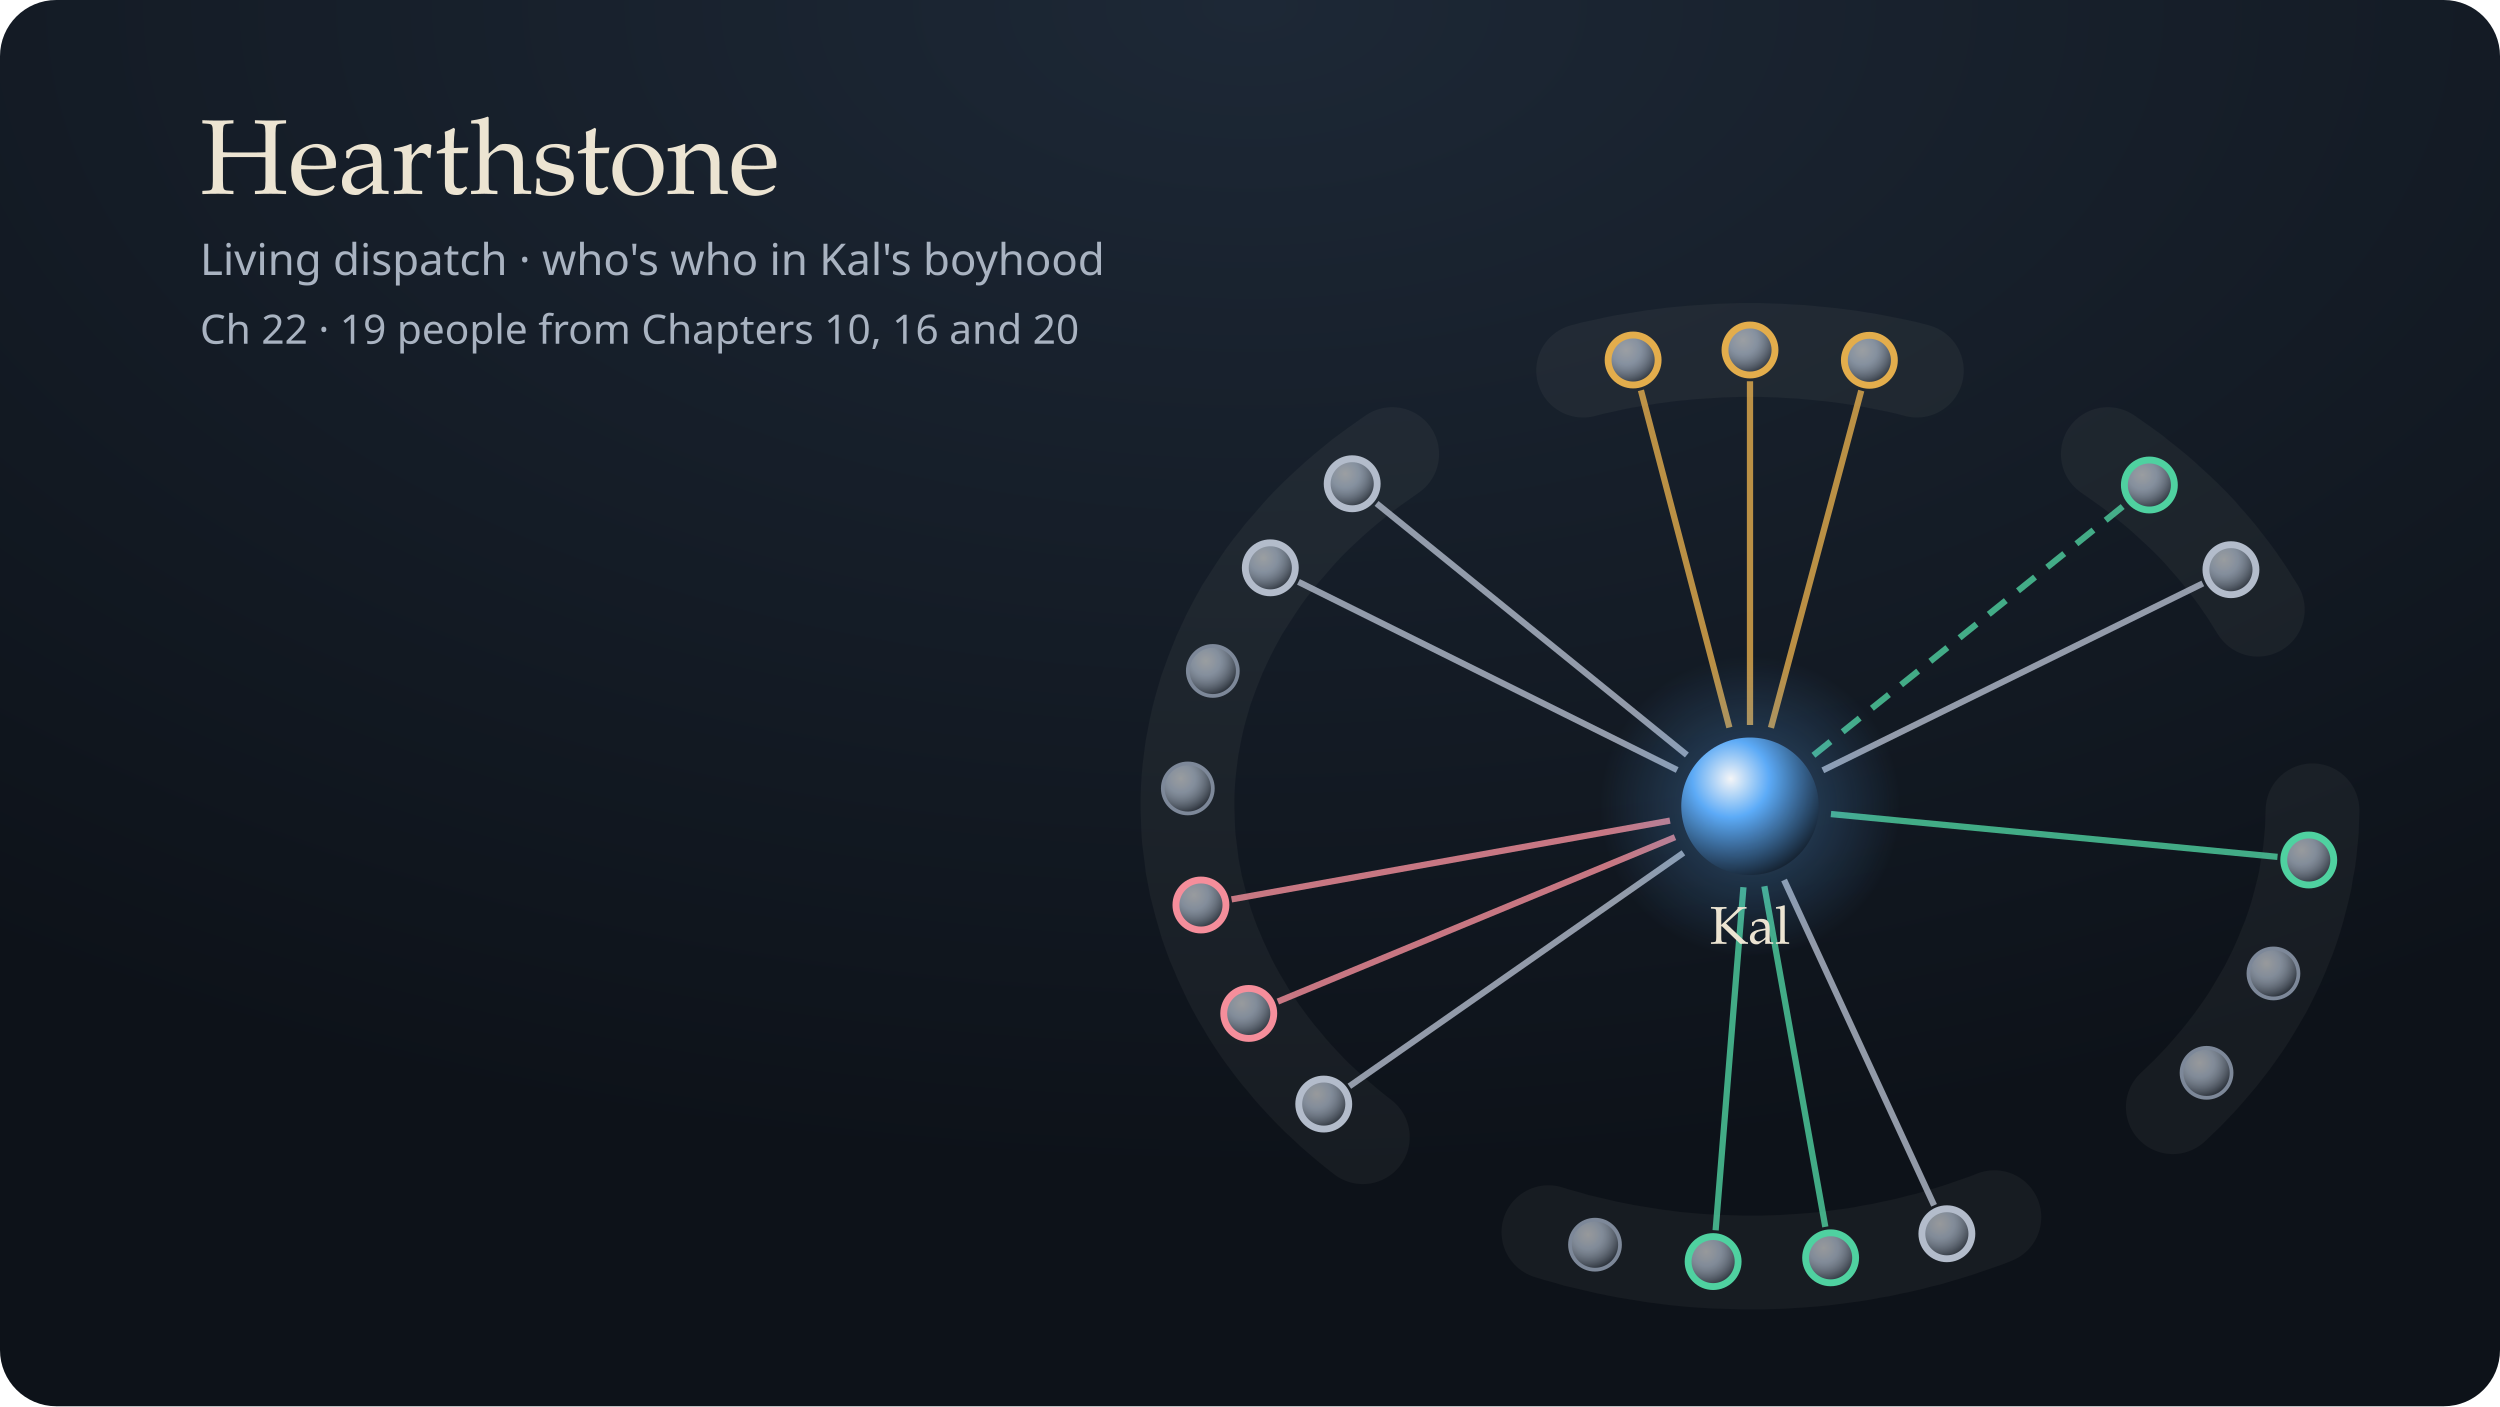
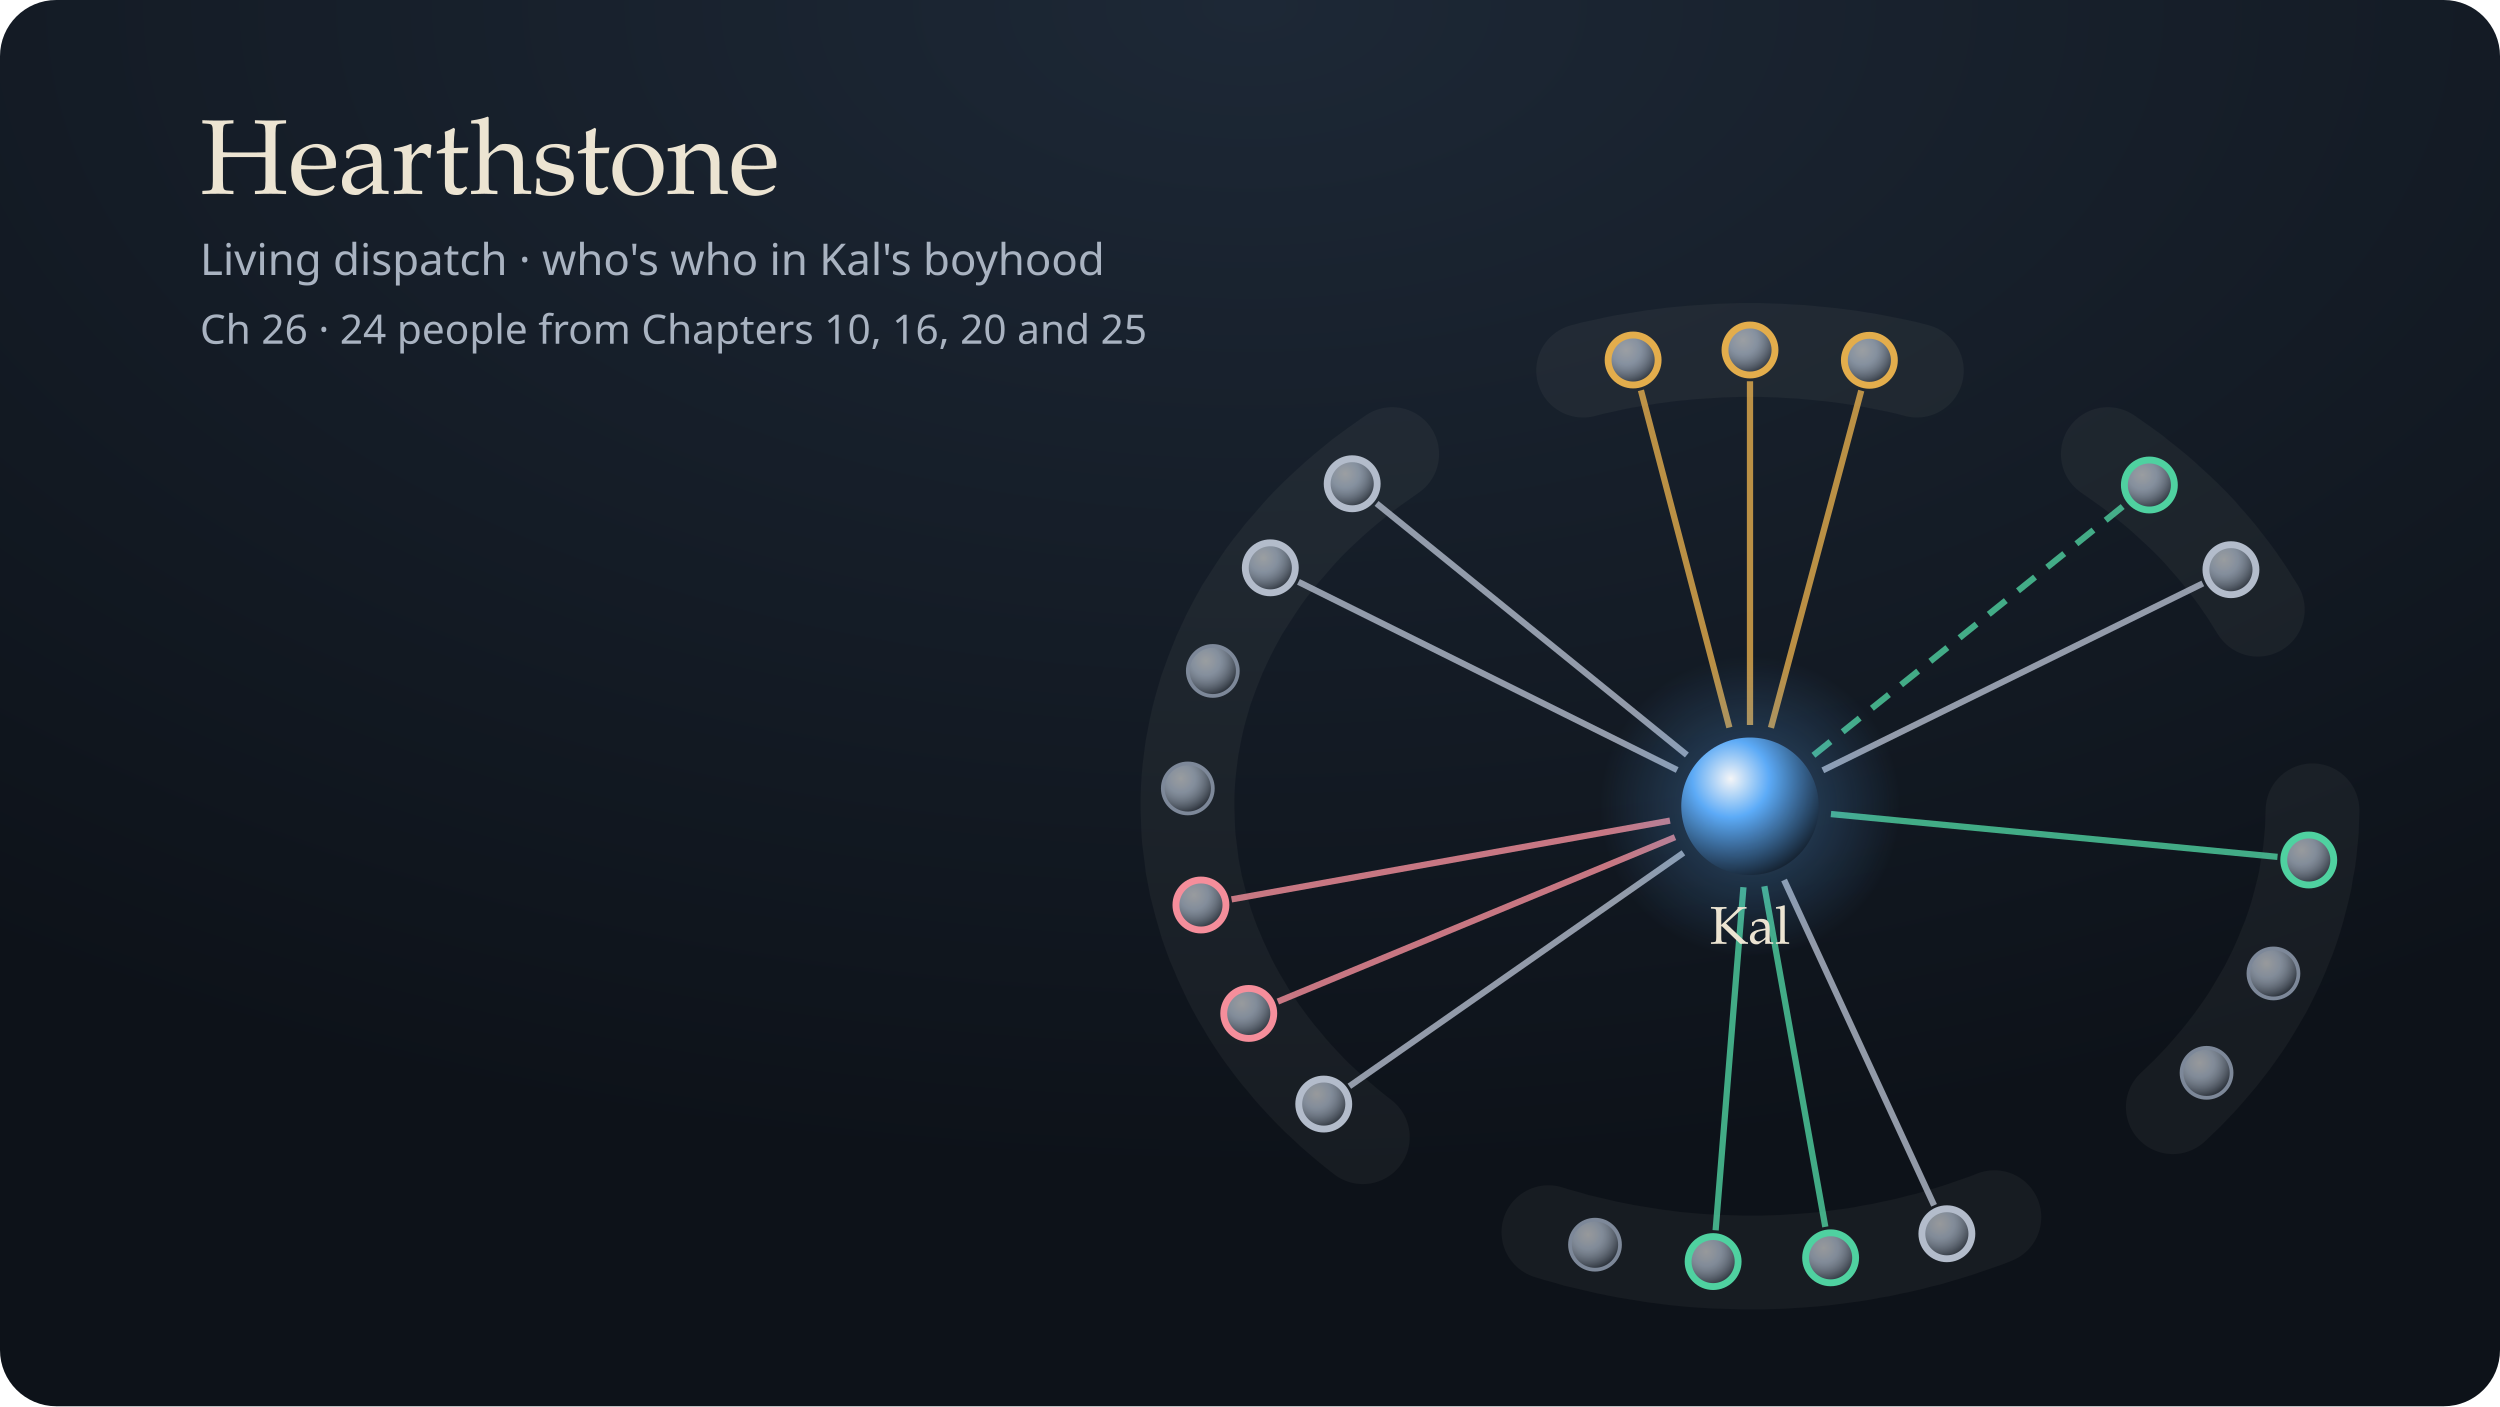
<svg xmlns="http://www.w3.org/2000/svg" viewBox="0 0 800 450" width="800" height="450">
  <defs>
    <radialGradient id="bg" cx="50%" cy="0%" r="120%">
      <stop offset="0" stop-color="#1d2836" />
      <stop offset=".7" stop-color="#0d1219" />
    </radialGradient>
    <radialGradient id="ng" cx="36%" cy="30%" r="80%">
      <stop offset="0" stop-color="#fff" stop-opacity=".55" />
      <stop offset=".35" stop-color="#c9d6e8" stop-opacity=".6" />
      <stop offset="1" stop-color="#0b1017" stop-opacity=".95" />
    </radialGradient>
    <radialGradient id="kg" cx="36%" cy="30%" r="80%">
      <stop offset="0" stop-color="#fff" stop-opacity=".95" />
      <stop offset=".35" stop-color="#5fb0ff" stop-opacity=".95" />
      <stop offset="1" stop-color="#0b1017" stop-opacity=".9" />
    </radialGradient>
    <radialGradient id="halo">
      <stop offset="0" stop-color="#5fb0ff" stop-opacity=".35" />
      <stop offset="1" stop-color="#5fb0ff" stop-opacity="0" />
    </radialGradient>
  </defs>
  <rect width="800" height="450" rx="18" fill="url(#bg)" />
  <path d="M506.6,118.6 L509.6,117.8 L513.4,117.0 L516.5,116.3 L519.5,115.7 L522.6,115.2 L525.7,114.7 L528.7,114.2 L531.8,113.8 L534.9,113.4 L538.1,113.1 L541.2,112.8 L544.3,112.6 L547.4,112.4 L550.6,112.2 L553.7,112.1 L556.9,112.0 L560.0,112.0 L563.1,112.0 L566.3,112.1 L569.4,112.2 L572.6,112.4 L576.5,112.6 L579.6,112.9 L582.7,113.2 L585.8,113.5 L588.9,113.9 L592.0,114.3 L595.1,114.8 L598.2,115.3 L601.3,115.9 L604.3,116.5 L607.3,117.1 L610.4,117.8 L613.4,118.6" fill="none" stroke="rgba(236,228,210,.05)" stroke-width="30" stroke-linecap="round" />
  <path d="M674.5,145.3 L677.5,147.4 L679.9,149.1 L682.8,151.2 L685.0,153.0 L687.3,154.8 L690.0,157.0 L692.2,158.9 L694.8,161.3 L696.9,163.2 L699.4,165.6 L701.4,167.6 L703.8,170.1 L705.6,172.2 L707.9,174.8 L710.1,177.4 L711.8,179.6 L713.9,182.3 L715.9,185.0 L717.4,187.2 L719.3,190.0 L721.1,192.9 L722.5,195.1" fill="none" stroke="rgba(236,228,210,.05)" stroke-width="30" stroke-linecap="round" />
  <path d="M740.0,259.3 L739.9,262.5 L739.8,265.6 L739.5,268.8 L739.2,272.0 L738.8,275.2 L738.2,278.3 L737.7,281.5 L737.0,284.6 L736.2,287.7 L735.4,290.8 L734.5,293.9 L733.5,297.0 L732.4,300.1 L731.4,302.5 L730.2,305.5 L728.9,308.5 L727.5,311.5 L726.0,314.5 L724.8,316.8 L723.1,319.7 L721.4,322.6 L719.7,325.4 L718.2,327.7 L716.3,330.4 L714.3,333.2 L712.6,335.4 L710.5,338.1 L708.3,340.7 L706.5,342.8 L704.2,345.4 L702.3,347.4 L699.9,349.9 L697.4,352.3 L695.3,354.3" fill="none" stroke="rgba(236,228,210,.05)" stroke-width="30" stroke-linecap="round" />
  <path d="M638.2,389.5 L635.4,390.6 L632.5,391.6 L629.6,392.6 L626.7,393.6 L623.8,394.5 L620.1,395.6 L617.1,396.5 L614.1,397.2 L611.1,398.0 L608.1,398.7 L605.1,399.3 L602.0,400.0 L599.0,400.5 L595.9,401.1 L592.8,401.6 L589.7,402.0 L586.6,402.4 L583.5,402.8 L580.4,403.1 L576.5,403.4 L573.3,403.6 L570.2,403.8 L567.1,403.9 L563.9,404.0 L560.8,404.0 L557.6,404.0 L554.5,403.9 L551.4,403.8 L548.2,403.7 L545.1,403.5 L542.0,403.3 L538.8,403.0 L535.7,402.7 L532.6,402.3 L529.5,401.9 L526.4,401.4 L523.3,400.9 L520.3,400.4 L517.2,399.8 L514.2,399.2 L510.4,398.3 L507.4,397.6 L504.4,396.9 L501.4,396.0 L498.4,395.2 L495.5,394.3" fill="none" stroke="rgba(236,228,210,.05)" stroke-width="30" stroke-linecap="round" />
  <path d="M436.1,363.9 L433.3,361.7 L431.1,359.9 L428.4,357.6 L426.2,355.7 L424.2,353.8 L421.6,351.4 L419.1,348.9 L417.2,346.9 L414.8,344.3 L413.0,342.3 L410.8,339.6 L409.0,337.5 L406.9,334.8 L404.9,332.1 L403.3,329.9 L401.4,327.1 L399.6,324.3 L397.9,321.4 L396.5,319.1 L394.9,316.2 L393.4,313.3 L392.0,310.3 L390.6,307.3 L389.6,304.9 L388.3,301.9 L387.2,298.9 L386.1,295.8 L385.2,292.7 L384.3,289.6 L383.5,286.5 L382.7,283.4 L382.1,280.2 L381.5,277.1 L381.2,274.5 L380.8,271.4 L380.4,268.2 L380.2,265.0 L380.1,261.8 L380.0,258.6 L380.0,255.5 L380.1,252.3 L380.3,249.1 L380.6,245.9 L381.0,242.7 L381.4,239.6 L382.0,236.4 L382.6,233.3 L383.3,230.1 L384.1,227.0 L385.0,223.9 L385.9,220.8 L387.0,217.8 L387.9,215.3 L389.1,212.3 L390.3,209.3 L391.7,206.3 L393.1,203.3 L394.6,200.4 L395.9,198.0 L397.5,195.1 L399.3,192.3 L401.1,189.5 L402.6,187.2 L404.5,184.4 L406.5,181.7 L408.2,179.6 L410.3,176.9 L412.6,174.3 L414.4,172.2 L416.7,169.6 L418.6,167.6 L421.1,165.1 L423.1,163.2 L425.7,160.8 L427.8,158.9 L430.5,156.6 L432.7,154.8 L435.5,152.5 L437.8,150.8 L440.1,149.1 L443.1,147.0 L445.5,145.3" fill="none" stroke="rgba(236,228,210,.05)" stroke-width="30" stroke-linecap="round" />
  <line x1="553.4" y1="232.8" x2="525.1" y2="124.9" stroke="#e3ad4c" stroke-width="2" stroke-opacity=".8" />
  <line x1="560.0" y1="232.0" x2="560.0" y2="122.0" stroke="#e3ad4c" stroke-width="2" stroke-opacity=".8" />
  <line x1="566.7" y1="232.9" x2="595.6" y2="125.0" stroke="#e3ad4c" stroke-width="2" stroke-opacity=".8" />
  <line x1="580.3" y1="241.7" x2="680.0" y2="161.5" stroke="#4fd1a0" stroke-width="2" stroke-opacity=".8" stroke-dasharray="7 5" />
  <line x1="583.3" y1="246.5" x2="704.9" y2="186.7" stroke="#b3bccb" stroke-width="2" stroke-opacity=".8" />
  <line x1="585.9" y1="260.5" x2="728.8" y2="274.2" stroke="#4fd1a0" stroke-width="2" stroke-opacity=".8" />
  <line x1="570.9" y1="281.6" x2="618.9" y2="385.7" stroke="#b3bccb" stroke-width="2" stroke-opacity=".8" />
  <line x1="564.6" y1="283.6" x2="584.1" y2="392.6" stroke="#4fd1a0" stroke-width="2" stroke-opacity=".8" />
  <line x1="557.9" y1="283.9" x2="549.0" y2="393.7" stroke="#4fd1a0" stroke-width="2" stroke-opacity=".8" />
  <line x1="538.7" y1="272.9" x2="431.8" y2="347.6" stroke="#b3bccb" stroke-width="2" stroke-opacity=".8" />
  <line x1="536.0" y1="267.9" x2="408.9" y2="320.5" stroke="#f58e9b" stroke-width="2" stroke-opacity=".8" />
  <line x1="534.4" y1="262.6" x2="394.1" y2="287.8" stroke="#f58e9b" stroke-width="2" stroke-opacity=".8" />
  <line x1="536.7" y1="246.4" x2="415.5" y2="186.2" stroke="#b3bccb" stroke-width="2" stroke-opacity=".8" />
  <line x1="539.8" y1="241.6" x2="440.5" y2="161.1" stroke="#b3bccb" stroke-width="2" stroke-opacity=".8" />
  <circle cx="522.6" cy="115.2" r="8" fill="url(#ng)" stroke="#e3ad4c" stroke-width="2.2" />
  <circle cx="560.0" cy="112.0" r="8" fill="url(#ng)" stroke="#e3ad4c" stroke-width="2.2" />
  <circle cx="598.2" cy="115.3" r="8" fill="url(#ng)" stroke="#e3ad4c" stroke-width="2.2" />
  <circle cx="687.8" cy="155.2" r="8" fill="url(#ng)" stroke="#4fd1a0" stroke-width="2.2" />
  <circle cx="713.9" cy="182.3" r="8" fill="url(#ng)" stroke="#b3bccb" stroke-width="2.2" />
  <circle cx="738.8" cy="275.2" r="8" fill="url(#ng)" stroke="#4fd1a0" stroke-width="2.2" />
  <circle cx="727.5" cy="311.5" r="8" fill="url(#ng)" stroke="#7d8899" stroke-width="1.2" />
  <circle cx="706.1" cy="343.3" r="8" fill="url(#ng)" stroke="#7d8899" stroke-width="1.2" />
  <circle cx="623.0" cy="394.8" r="8" fill="url(#ng)" stroke="#b3bccb" stroke-width="2.2" />
  <circle cx="585.8" cy="402.5" r="8" fill="url(#ng)" stroke="#4fd1a0" stroke-width="2.2" />
  <circle cx="548.2" cy="403.7" r="8" fill="url(#ng)" stroke="#4fd1a0" stroke-width="2.2" />
  <circle cx="510.4" cy="398.3" r="8" fill="url(#ng)" stroke="#7d8899" stroke-width="1.2" />
  <circle cx="423.6" cy="353.3" r="8" fill="url(#ng)" stroke="#b3bccb" stroke-width="2.2" />
  <circle cx="399.6" cy="324.3" r="8" fill="url(#ng)" stroke="#f58e9b" stroke-width="2.2" />
  <circle cx="384.3" cy="289.6" r="8" fill="url(#ng)" stroke="#f58e9b" stroke-width="2.2" />
  <circle cx="380.1" cy="252.3" r="8" fill="url(#ng)" stroke="#7d8899" stroke-width="1.2" />
  <circle cx="388.1" cy="214.7" r="8" fill="url(#ng)" stroke="#7d8899" stroke-width="1.2" />
  <circle cx="406.5" cy="181.7" r="8" fill="url(#ng)" stroke="#b3bccb" stroke-width="2.2" />
  <circle cx="432.7" cy="154.8" r="8" fill="url(#ng)" stroke="#b3bccb" stroke-width="2.2" />
  <circle cx="560" cy="258" r="48" fill="url(#halo)" />
  <circle cx="560" cy="258" r="22" fill="url(#kg)" />
  <text x="560" y="302" text-anchor="middle" fill="#ece4d2" font-family="Palatino, Georgia, serif" font-size="17">Kal</text>
  <text x="64" y="62" fill="#ece4d2" font-family="Palatino, Georgia, serif" font-size="34">Hearthstone</text>
  <text x="64" y="88" fill="#a9b3c1" font-family="system-ui, sans-serif" font-size="14">Living dispatch · who's who in Kal's boyhood</text>
-   <text id="checkpoint-note" x="64" y="110" fill="#a9b3c1" font-family="system-ui, sans-serif" font-size="13">Ch 22 · 19 people from Chapters 10, 16 and 20</text>
+   <text id="checkpoint-note" x="64" y="110" fill="#a9b3c1" font-family="system-ui, sans-serif" font-size="13">Ch 26 · 24 people from Chapters 10, 16, 20 and 25</text>
</svg>
